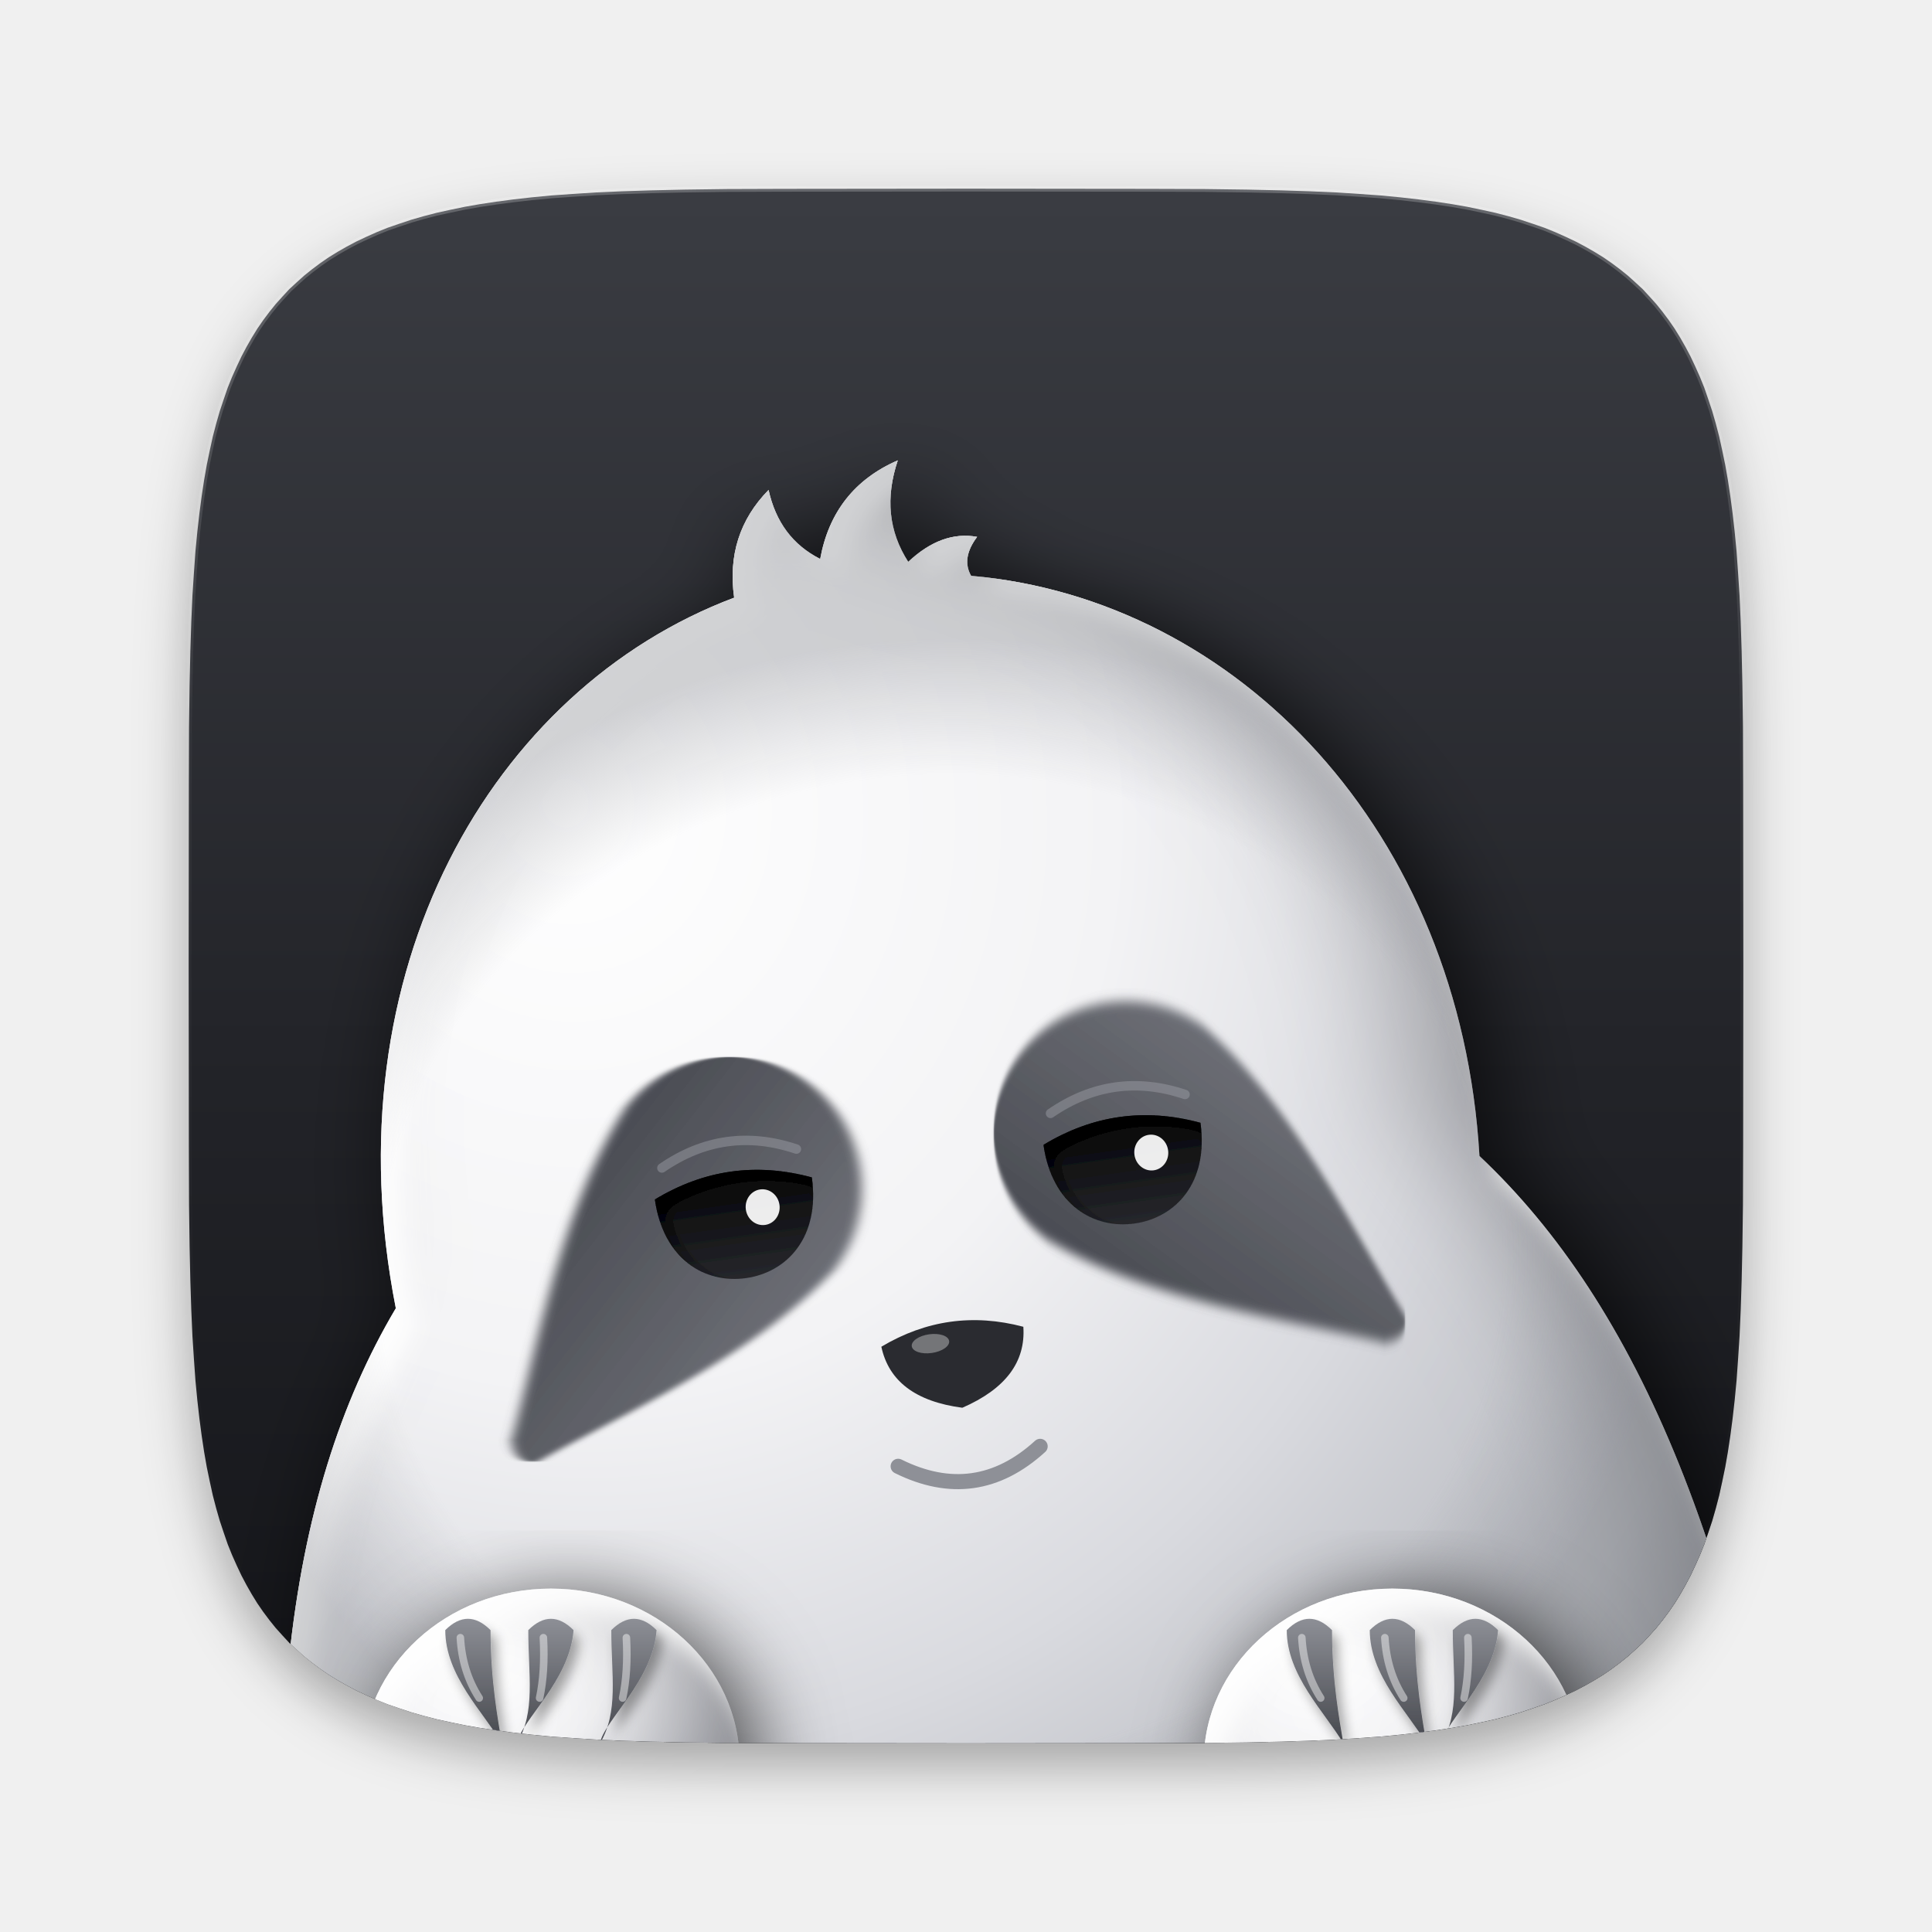
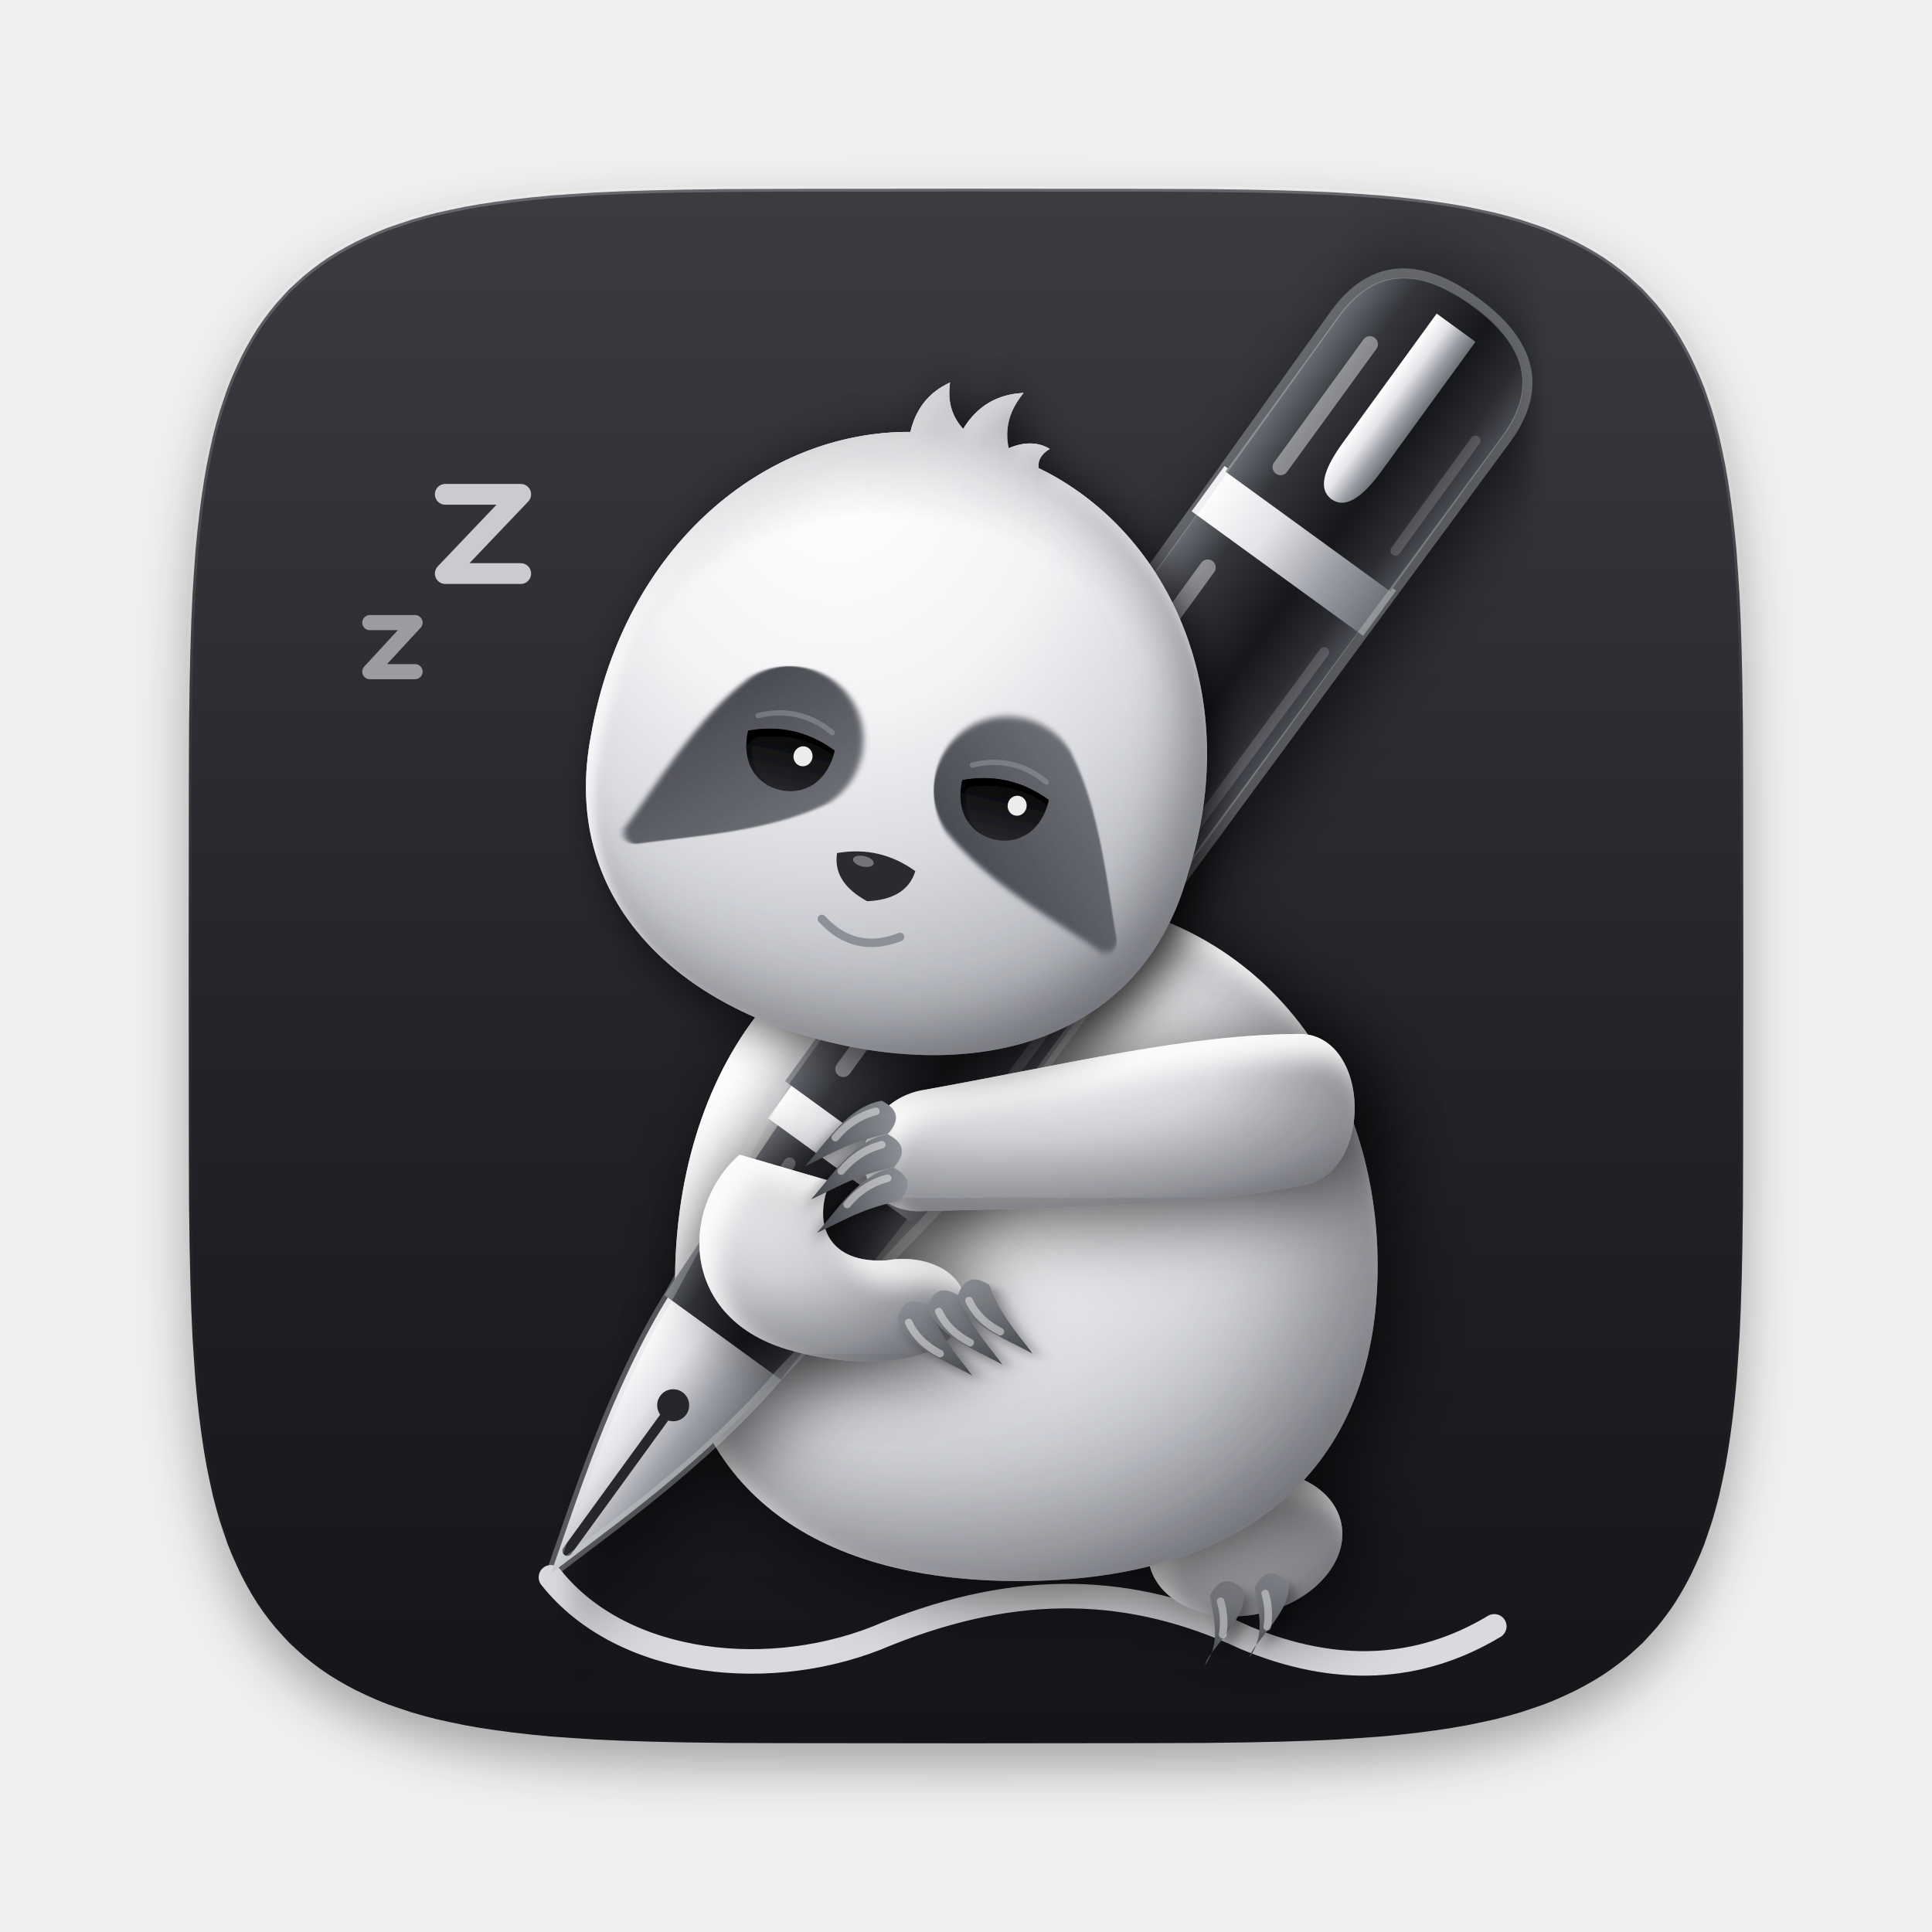
<svg xmlns="http://www.w3.org/2000/svg" viewBox="0 0 1024 1024" width="1024" height="1024">
  <defs>
+     <filter id="tileDrop" x="-10%" y="-10%" width="120%" height="125%">
+       <feGaussianBlur stdDeviation="14" />
+     </filter>
    <path id="squircle" d="M924.0 512.0 L923.9 608.0 L923.8 638.6 L923.5 660.9 L923.1 679.0 L922.6 694.5 L922.0 708.2 L921.2 720.5 L920.4 731.8 L919.4 742.2 L918.3 751.9 L917.1 761.0 L915.8 769.6 L914.4 777.6 L912.8 785.3 L911.2 792.6 L909.4 799.5 L907.5 806.1 L905.4 812.4 L903.3 818.5 L901.0 824.2 L898.5 829.8 L896.0 835.1 L893.3 840.2 L890.5 845.1 L887.6 849.8 L884.5 854.3 L881.2 858.7 L877.9 862.8 L874.3 866.8 L870.7 870.7 L866.8 874.3 L862.8 877.9 L858.7 881.2 L854.3 884.5 L849.8 887.6 L845.1 890.5 L840.2 893.3 L835.1 896.0 L829.8 898.5 L824.2 901.0 L818.5 903.3 L812.4 905.4 L806.1 907.5 L799.5 909.4 L792.6 911.2 L785.3 912.8 L777.6 914.4 L769.6 915.8 L761.0 917.1 L751.9 918.3 L742.2 919.4 L731.8 920.4 L720.5 921.2 L708.2 922.0 L694.5 922.6 L679.0 923.1 L660.9 923.5 L638.6 923.8 L608.0 923.9 L512.0 924.0 L416.0 923.9 L385.4 923.8 L363.1 923.5 L345.0 923.1 L329.5 922.6 L315.8 922.0 L303.5 921.2 L292.2 920.4 L281.8 919.4 L272.1 918.3 L263.0 917.1 L254.4 915.8 L246.4 914.4 L238.7 912.8 L231.4 911.2 L224.5 909.4 L217.9 907.5 L211.6 905.4 L205.5 903.3 L199.8 901.0 L194.2 898.5 L188.9 896.0 L183.8 893.3 L178.9 890.5 L174.2 887.6 L169.7 884.5 L165.3 881.2 L161.2 877.9 L157.2 874.3 L153.3 870.7 L149.7 866.8 L146.1 862.8 L142.8 858.7 L139.5 854.3 L136.4 849.8 L133.5 845.1 L130.7 840.2 L128.0 835.1 L125.5 829.8 L123.0 824.2 L120.7 818.5 L118.6 812.4 L116.5 806.1 L114.6 799.5 L112.8 792.6 L111.2 785.3 L109.6 777.6 L108.2 769.6 L106.9 761.0 L105.7 751.9 L104.6 742.2 L103.6 731.8 L102.8 720.5 L102.0 708.2 L101.4 694.5 L100.9 679.0 L100.5 660.9 L100.2 638.6 L100.1 608.0 L100.0 512.0 L100.1 416.0 L100.2 385.4 L100.5 363.1 L100.9 345.0 L101.4 329.5 L102.0 315.8 L102.8 303.5 L103.6 292.2 L104.6 281.8 L105.7 272.1 L106.9 263.0 L108.2 254.4 L109.6 246.4 L111.2 238.7 L112.8 231.4 L114.6 224.5 L116.5 217.9 L118.6 211.6 L120.7 205.5 L123.0 199.8 L125.5 194.2 L128.0 188.9 L130.7 183.8 L133.5 178.9 L136.4 174.2 L139.5 169.7 L142.8 165.3 L146.1 161.2 L149.7 157.2 L153.3 153.3 L157.2 149.7 L161.2 146.1 L165.3 142.8 L169.7 139.5 L174.2 136.4 L178.9 133.5 L183.8 130.7 L188.9 128.0 L194.2 125.5 L199.8 123.0 L205.5 120.7 L211.6 118.6 L217.9 116.5 L224.5 114.6 L231.4 112.8 L238.7 111.2 L246.4 109.6 L254.4 108.2 L263.0 106.9 L272.1 105.7 L281.8 104.6 L292.2 103.6 L303.5 102.8 L315.8 102.0 L329.5 101.4 L345.0 100.9 L363.1 100.5 L385.4 100.2 L416.0 100.1 L512.0 100.0 L608.0 100.1 L638.6 100.2 L660.9 100.5 L679.0 100.9 L694.5 101.4 L708.2 102.0 L720.5 102.8 L731.8 103.6 L742.2 104.6 L751.9 105.7 L761.0 106.9 L769.6 108.2 L777.6 109.6 L785.3 111.2 L792.6 112.8 L799.5 114.6 L806.1 116.5 L812.4 118.6 L818.5 120.7 L824.2 123.0 L829.8 125.5 L835.1 128.0 L840.2 130.7 L845.1 133.5 L849.8 136.4 L854.3 139.5 L858.7 142.8 L862.8 146.1 L866.8 149.7 L870.7 153.3 L874.3 157.2 L877.9 161.2 L881.2 165.3 L884.5 169.7 L887.6 174.2 L890.5 178.9 L893.3 183.8 L896.0 188.9 L898.5 194.2 L901.0 199.8 L903.3 205.5 L905.4 211.6 L907.5 217.9 L909.4 224.5 L911.2 231.4 L912.8 238.7 L914.4 246.4 L915.8 254.4 L917.1 263.0 L918.3 272.1 L919.4 281.8 L920.4 292.2 L921.2 303.5 L922.0 315.8 L922.6 329.5 L923.1 345.0 L923.5 363.1 L923.8 385.4 L923.9 416.0 Z" />
    <clipPath id="clip">
      <use href="#squircle" />
    </clipPath>
    <linearGradient id="bg" x1="0" y1="0" x2="0" y2="1">
      <stop offset="0" stop-color="#3a3c42" />
      <stop offset="0.55" stop-color="#232429" />
      <stop offset="1" stop-color="#141519" />
    </linearGradient>
    <linearGradient id="rim" x1="0" y1="0" x2="0" y2="1">
      <stop offset="0" stop-color="#fff" stop-opacity="0.22" />
      <stop offset="0.35" stop-color="#fff" stop-opacity="0.04" />
      <stop offset="1" stop-color="#fff" stop-opacity="0" />
    </linearGradient>
    <radialGradient id="body" cx="0.30" cy="0.18" r="0.95">
      <stop offset="0" stop-color="#ffffff" />
      <stop offset="0.38" stop-color="#f3f3f5" />
      <stop offset="0.62" stop-color="#d9dadf" />
      <stop offset="0.86" stop-color="#b4b6bc" />
      <stop offset="1" stop-color="#8a8c93" />
    </radialGradient>
    <linearGradient id="eye" x1="0" y1="0" x2="0" y2="1">
      <stop offset="0" stop-color="#050506" />
      <stop offset="1" stop-color="#26272c" />
    </linearGradient>
-     <linearGradient id="patch" x1="0" y1="0" x2="0" y2="1">
-       <stop offset="0" stop-color="#6c6e75" />
-       <stop offset="1" stop-color="#4a4c53" />
-     </linearGradient>
-     <linearGradient id="claw" x1="0" y1="0" x2="0" y2="1">
-       <stop offset="0" stop-color="#8d8f96" />
-       <stop offset="1" stop-color="#45474d" />
-     </linearGradient>
-     <radialGradient id="ring" cx="0.5" cy="0.5" r="0.5">
-       <stop offset="0.47" stop-color="#8e9097" stop-opacity="0" />
-       <stop offset="0.6" stop-color="#8e9097" stop-opacity="0.4" />
-       <stop offset="1" stop-color="#8e9097" stop-opacity="0.4" />
-     </radialGradient>
-     <clipPath id="headClip">
-       <path d="M 112 1110 C 112 880 150 742 222 652 C 212 470 318 334 452 304 Q 452 270 478 250 Q 480 276 500 290 Q 512 254 548 244 Q 534 272 546 298 Q 566 284 584 290 Q 574 300 578 310 C 716 342 816 480 802 652 C 874 742 912 880 912 1110 Z" />
-     </clipPath>
    <filter id="sculpt" x="-20%" y="-20%" width="140%" height="140%">
      <feGaussianBlur in="SourceAlpha" stdDeviation="30" result="b1" />
      <feOffset in="b1" dx="-34" dy="-26" result="o1" />
      <feComposite in="SourceAlpha" in2="o1" operator="out" result="edge1" />
      <feFlood flood-color="#3e4047" flood-opacity="0.55" />
      <feComposite in2="edge1" operator="in" result="shade" />
      <feGaussianBlur in="SourceAlpha" stdDeviation="6" result="b2" />
      <feOffset in="b2" dx="10" dy="12" result="o2" />
      <feComposite in="SourceAlpha" in2="o2" operator="out" result="edge2" />
      <feFlood flood-color="#ffffff" flood-opacity="0.9" />
      <feComposite in2="edge2" operator="in" result="shine" />
      <feMerge>
        <feMergeNode in="SourceGraphic" />
        <feMergeNode in="shade" />
        <feMergeNode in="shine" />
      </feMerge>
    </filter>
    <filter id="cast" x="-20%" y="-20%" width="140%" height="140%">
      <feGaussianBlur in="SourceAlpha" stdDeviation="22" />
      <feOffset dx="10" dy="6" />
      <feComponentTransfer>
        <feFuncA type="linear" slope="0.7" />
      </feComponentTransfer>
    </filter>
    <filter id="eyeInset" x="-30%" y="-30%" width="160%" height="160%">
      <feGaussianBlur in="SourceAlpha" stdDeviation="5" result="b" />
      <feOffset in="b" dx="4" dy="7" result="o" />
      <feComposite in="SourceAlpha" in2="o" operator="out" result="e" />
      <feFlood flood-color="#000" flood-opacity="0.9" />
      <feComposite in2="e" operator="in" result="s" />
      <feMerge>
        <feMergeNode in="SourceGraphic" />
        <feMergeNode in="s" />
      </feMerge>
    </filter>
+     <filter id="soft" x="-30%" y="-30%" width="160%" height="160%">
+       <feGaussianBlur stdDeviation="14" />
+     </filter>
+     <filter id="cast2" x="-80%" y="-80%" width="260%" height="260%">
+       <feGaussianBlur in="SourceAlpha" stdDeviation="22" />
+       <feOffset dx="10" dy="6" />
+       <feComponentTransfer>
+         <feFuncA type="linear" slope="0.7" />
+       </feComponentTransfer>
+     </filter>
+     <linearGradient id="patch" x1="0" y1="0" x2="0" y2="1">
+       <stop offset="0" stop-color="#6c6e75" />
+       <stop offset="1" stop-color="#4a4c53" />
+     </linearGradient>
    <filter id="patchSoft" x="-10%" y="-10%" width="120%" height="120%">
      <feGaussianBlur stdDeviation="2.2" />
    </filter>
+     <radialGradient id="ring" cx="0.5" cy="0.5" r="0.5">
+       <stop offset="0.5" stop-color="#8e9097" stop-opacity="0" />
+       <stop offset="0.66" stop-color="#8e9097" stop-opacity="0.38" />
+       <stop offset="1" stop-color="#8e9097" stop-opacity="0.38" />
+     </radialGradient>
+     <linearGradient id="claw" x1="0" y1="0" x2="0" y2="1">
+       <stop offset="0" stop-color="#8d8f96" />
+       <stop offset="1" stop-color="#45474d" />
+     </linearGradient>
    <filter id="clawDrop" x="-40%" y="-20%" width="180%" height="150%">
      <feDropShadow dx="3" dy="5" stdDeviation="3" flood-color="#000" flood-opacity="0.35" />
    </filter>
-     <filter id="tileDrop" x="-10%" y="-10%" width="120%" height="125%">
-       <feGaussianBlur stdDeviation="14" />
-     </filter>
+     <clipPath id="sHead">
+       <path d="M 222 652 C 212 470 318 334 452 304 Q 452 270 478 250 Q 480 276 500 290 Q 512 254 548 244 Q 534 272 546 298 Q 566 284 584 290 Q 574 300 578 310 C 716 342 816 480 802 652 C 796 806 670 884 512 884 C 354 884 228 806 222 652 Z" />
+     </clipPath>
+     <radialGradient id="fur" cx="0.30" cy="0.18" r="0.95">
+       <stop offset="0" stop-color="#f6f6f8" />
+       <stop offset="0.45" stop-color="#e2e3e7" />
+       <stop offset="0.8" stop-color="#b9bbc1" />
+       <stop offset="1" stop-color="#8f9198" />
+     </radialGradient>
+     <linearGradient id="steel" x1="0" y1="0" x2="1" y2="0.25">
+       <stop offset="0" stop-color="#f7f8fa" />
+       <stop offset="0.5" stop-color="#dcdee3" />
+       <stop offset="1" stop-color="#a7aab1" />
+     </linearGradient>
+     <linearGradient id="lacquer" x1="0" y1="0" x2="1" y2="0">
+       <stop offset="0" stop-color="#6a6c73" />
+       <stop offset="0.22" stop-color="#34363c" />
+       <stop offset="0.62" stop-color="#16171a" />
+       <stop offset="0.86" stop-color="#2c2d32" />
+       <stop offset="1" stop-color="#4a4c53" />
+     </linearGradient>
+     <linearGradient id="silver" x1="0" y1="0" x2="1" y2="0">
+       <stop offset="0" stop-color="#ffffff" />
+       <stop offset="0.35" stop-color="#e3e4e8" />
+       <stop offset="0.7" stop-color="#9c9ea5" />
+       <stop offset="1" stop-color="#6e7077" />
+     </linearGradient>
  </defs>
  <use class="tile-shadow" href="#squircle" fill="#000" opacity="0.32" transform="translate(0 12)" filter="url(#tileDrop)" />
  <use href="#squircle" fill="url(#bg)" />
  <g clip-path="url(#clip)">
-     <g transform="rotate(-8 512 760)">
-       <path d="M 112 1110 C 112 880 150 742 222 652 C 212 470 318 334 452 304 Q 452 270 478 250 Q 480 276 500 290 Q 512 254 548 244 Q 534 272 546 298 Q 566 284 584 290 Q 574 300 578 310 C 716 342 816 480 802 652 C 874 742 912 880 912 1110 Z" fill="#000" filter="url(#cast)" />
+     <path d="M 292 836 C 330 884 410 892 470 866 C 540 838 600 840 660 868 C 708 888 752 886 792 862" stroke="#e9eaee" stroke-width="13" stroke-linecap="round" fill="none" opacity="0.92" />
+     <g fill="#000" filter="url(#cast2)">
+       <ellipse cx="660" cy="818" rx="52" ry="38" transform="rotate(-12 660 818)" />
+     </g>
+     <g filter="url(#sculpt)">
+       <g fill="url(#fur)">
+         <ellipse cx="660" cy="818" rx="52" ry="38" transform="rotate(-12 660 818)" />
+       </g>
+     </g>
+     <path d="M -9.0 0 Q 0 -12 9.0 0 C 9.0 16.2 -16.0 28.8 -18 36 C -8 25.9 -9.0 14.4 -9.0 0 Z" transform="translate(650.1823 844.0838) rotate(-10)" fill="url(#claw)" filter="url(#clawDrop)" />
+     <path d="M -4 4 Q -3 13.3 -6 21.6" transform="translate(650.1823 844.0838) rotate(-10)" stroke="#fff" stroke-opacity="0.45" stroke-width="4" stroke-linecap="round" fill="none" />
+     <path d="M -9.0 0 Q 0 -12 9.0 0 C 9.0 16.2 -16.0 28.8 -18 36 C -8 25.9 -9.0 14.4 -9.0 0 Z" transform="translate(673.8177 839.9162) rotate(-10)" fill="url(#claw)" filter="url(#clawDrop)" />
+     <path d="M -4 4 Q -3 13.3 -6 21.6" transform="translate(673.8177 839.9162) rotate(-10)" stroke="#fff" stroke-opacity="0.45" stroke-width="4" stroke-linecap="round" fill="none" />
+     <g fill="#000" filter="url(#cast2)">
+       <path d="M 540 474 C 672 474 734 578 730 680 C 726 788 650 838 540 838 C 430 838 362 788 358 690 C 354 584 408 474 540 474 Z" />
+     </g>
+     <g filter="url(#sculpt)">
+       <g fill="url(#body)">
+         <path d="M 540 474 C 672 474 734 578 730 680 C 726 788 650 838 540 838 C 430 838 362 788 358 690 C 354 584 408 474 540 474 Z" />
+       </g>
+     </g>
+     <g transform="translate(292 834) rotate(36) scale(1.06)">
+       <g fill="#000" filter="url(#cast2)">
+         <path d="M 0 0 C 10 -34 30 -92 34 -148 L 50 -268 L 53 -740 Q 53 -786 0 -786 Q -53 -786 -53 -740 L -50 -268 L -34 -148 C -30 -92 -10 -34 0 0 Z" />
+       </g>
+       <path d="M 0 0 C 10 -34 30 -92 34 -148 L -34 -148 C -30 -92 -10 -34 0 0 Z" fill="url(#silver)" />
+       <path d="M -36 -146 L 36 -146 L 40 -250 L -40 -250 Z" fill="url(#lacquer)" />
+       <path d="M -46 -248 L 46 -248 L 46 -270 L -46 -270 Z" fill="url(#silver)" />
+       <path d="M -50 -268 L 50 -268 L 50 -620 L -50 -620 Z" fill="url(#lacquer)" />
+       <path d="M -53 -618 L 53 -618 L 53 -646 L -53 -646 Z" fill="url(#silver)" />
+       <path d="M -51 -644 L 51 -644 L 51 -740 Q 51 -784 0 -784 Q -51 -784 -51 -740 Z" fill="url(#lacquer)" />
+       <path d="M -12 -770 L 12 -770 L 12 -690 Q 12 -664 0 -664 Q -12 -664 -12 -690 Z" fill="url(#silver)" />
+       <path d="M 0 -14 L 0 -100" stroke="#26272c" stroke-width="5" stroke-linecap="round" />
+       <circle cx="0" cy="-104" r="8" fill="#26272c" />
+       <path d="M -30 -290 L -30 -600 M -30 -662 L -30 -738" stroke="#fff" stroke-opacity="0.42" stroke-width="8" stroke-linecap="round" />
+       <path d="M -22 -170 L -24 -236" stroke="#fff" stroke-opacity="0.3" stroke-width="6" stroke-linecap="round" />
+       <path d="M 0 0 C 10 -34 30 -92 34 -148 L 50 -268 L 53 -740 Q 53 -786 0 -786 Q -53 -786 -53 -740 L -50 -268 L -34 -148 C -30 -92 -10 -34 0 0 Z" fill="none" stroke="#d4d6db" stroke-opacity="0.34" stroke-width="5" stroke-linejoin="round" />
+       <path d="M 40 -290 L 42 -600 M 41 -662 L 41 -730" stroke="#fff" stroke-opacity="0.16" stroke-width="5" stroke-linecap="round" />
+     </g>
+     <g fill="#000" filter="url(#cast2)">
+       <path d="M 392 612 C 360 640 360 700 420 716 C 456 726 500 724 510 700 C 518 676 492 664 470 668 C 440 670 430 650 440 626 Z" />
+     </g>
+     <g filter="url(#sculpt)">
+       <g fill="url(#fur)">
+         <path d="M 392 612 C 360 640 360 700 420 716 C 456 726 500 724 510 700 C 518 676 492 664 470 668 C 440 670 430 650 440 626 Z" />
+       </g>
+     </g>
+     <path d="M -9.0 0 Q 0 -12 9.0 0 C 9.0 18.9 16.0 33.6 18 42 C 8 30.2 -9.0 16.8 -9.0 0 Z" transform="translate(484.0252 695.8143) rotate(-20)" fill="url(#claw)" filter="url(#clawDrop)" />
+     <path d="M -4 4 Q -3 15.5 6 25.2" transform="translate(484.0252 695.8143) rotate(-20)" stroke="#fff" stroke-opacity="0.45" stroke-width="4" stroke-linecap="round" fill="none" />
+     <path d="M -9.0 0 Q 0 -12 9.0 0 C 9.0 18.9 16.0 33.6 18 42 C 8 30.2 -9.0 16.8 -9.0 0 Z" transform="translate(500.0 690.0) rotate(-20)" fill="url(#claw)" filter="url(#clawDrop)" />
+     <path d="M -4 4 Q -3 15.5 6 25.2" transform="translate(500.0 690.0) rotate(-20)" stroke="#fff" stroke-opacity="0.45" stroke-width="4" stroke-linecap="round" fill="none" />
+     <path d="M -9.0 0 Q 0 -12 9.0 0 C 9.0 18.9 16.0 33.6 18 42 C 8 30.2 -9.0 16.8 -9.0 0 Z" transform="translate(515.9748 684.1857) rotate(-20)" fill="url(#claw)" filter="url(#clawDrop)" />
+     <path d="M -4 4 Q -3 15.5 6 25.2" transform="translate(515.9748 684.1857) rotate(-20)" stroke="#fff" stroke-opacity="0.45" stroke-width="4" stroke-linecap="round" fill="none" />
+     <g fill="#000" filter="url(#cast2)">
+       <path d="M 690 548 C 630 548 566 564 488 578 C 450 586 446 640 486 642 C 566 640 632 640 692 628 C 728 620 726 550 690 548 Z" />
+     </g>
+     <g filter="url(#sculpt)">
+       <g fill="url(#fur)">
+         <path d="M 690 548 C 630 548 566 564 488 578 C 450 586 446 640 486 642 C 566 640 632 640 692 628 C 728 620 726 550 690 548 Z" />
+       </g>
+     </g>
+     <path d="M -9.0 0 Q 0 -12 9.0 0 C 9.0 20.7 16.0 36.8 18 46 C 8 33.1 -9.0 18.4 -9.0 0 Z" transform="translate(468.8743 592.2735) rotate(80)" fill="url(#claw)" filter="url(#clawDrop)" />
+     <path d="M -4 4 Q -3 17.0 6 27.6" transform="translate(468.8743 592.2735) rotate(80)" stroke="#fff" stroke-opacity="0.45" stroke-width="4" stroke-linecap="round" fill="none" />
+     <path d="M -9.0 0 Q 0 -12 9.0 0 C 9.0 20.7 16.0 36.8 18 46 C 8 33.1 -9.0 18.4 -9.0 0 Z" transform="translate(472.0 610.0) rotate(80)" fill="url(#claw)" filter="url(#clawDrop)" />
+     <path d="M -4 4 Q -3 17.0 6 27.6" transform="translate(472.0 610.0) rotate(80)" stroke="#fff" stroke-opacity="0.45" stroke-width="4" stroke-linecap="round" fill="none" />
+     <path d="M -9.0 0 Q 0 -12 9.0 0 C 9.0 20.7 16.0 36.8 18 46 C 8 33.1 -9.0 18.4 -9.0 0 Z" transform="translate(475.1257 627.7265) rotate(80)" fill="url(#claw)" filter="url(#clawDrop)" />
+     <path d="M -4 4 Q -3 17.0 6 27.6" transform="translate(475.1257 627.7265) rotate(80)" stroke="#fff" stroke-opacity="0.45" stroke-width="4" stroke-linecap="round" fill="none" />
+     <g transform="translate(478 398) rotate(13) scale(0.56) translate(-512 -600)">
+       <g fill="#000" filter="url(#cast2)">
+         <path d="M 222 652 C 212 470 318 334 452 304 Q 452 270 478 250 Q 480 276 500 290 Q 512 254 548 244 Q 534 272 546 298 Q 566 284 584 290 Q 574 300 578 310 C 716 342 816 480 802 652 C 796 806 670 884 512 884 C 354 884 228 806 222 652 Z" />
+       </g>
      <g filter="url(#sculpt)">
-         <path d="M 112 1110 C 112 880 150 742 222 652 C 212 470 318 334 452 304 Q 452 270 478 250 Q 480 276 500 290 Q 512 254 548 244 Q 534 272 546 298 Q 566 284 584 290 Q 574 300 578 310 C 716 342 816 480 802 652 C 874 742 912 880 912 1110 Z" fill="url(#body)" />
-       </g>
-       <g clip-path="url(#headClip)">
-         <ellipse cx="512" cy="672" rx="620" ry="560" fill="url(#ring)" />
+         <g fill="url(#body)">
+           <path d="M 222 652 C 212 470 318 334 452 304 Q 452 270 478 250 Q 480 276 500 290 Q 512 254 548 244 Q 534 272 546 298 Q 566 284 584 290 Q 574 300 578 310 C 716 342 816 480 802 652 C 796 806 670 884 512 884 C 354 884 228 806 222 652 Z" />
+         </g>
+       </g>
+       <g clip-path="url(#sHead)">
+         <ellipse cx="512" cy="640" rx="560" ry="520" fill="url(#ring)" />
      </g>
      <path d="M 0 -70 C -38.6 -70 -70 -38.6 -70 0 C -70 38.6 -38.6 70 0 70 C 63.4 64.4 130.2 28.0 176.0 9.1 Q 185.8 0 176.0 -9.1 C 130.2 -28.0 63.4 -64.4 0 -70 Z" transform="translate(406 614) rotate(136)" fill="url(#patch)" filter="url(#patchSoft)" />
      <path d="M 0 -70 C -38.6 -70 -70 -38.6 -70 0 C -70 38.6 -38.6 70 0 70 C 63.4 64.4 130.2 28.0 176.0 9.1 Q 185.8 0 176.0 -9.1 C 130.2 -28.0 63.4 -64.4 0 -70 Z" transform="translate(618 614) rotate(44)" fill="url(#patch)" filter="url(#patchSoft)" />
      <g filter="url(#eyeInset)">
-         <path d="M 366 614 Q 408 596 450 614 C 450 646.0 430.0 662 408 662 C 386.0 662 366 646.0 366 614 Z" fill="url(#eye)" />
-         <path d="M 574 614 Q 616 596 658 614 C 658 646.0 638.0 662 616 662 C 594.0 662 574 646.0 574 614 Z" fill="url(#eye)" />
+         <path d="M 366 614 Q 408 596 450 614 C 450 646 430 662 408 662 C 386 662 366 646 366 614 Z" fill="url(#eye)" />
+         <path d="M 574 614 Q 616 596 658 614 C 658 646 638 662 616 662 C 594 662 574 646 574 614 Z" fill="url(#eye)" />
      </g>
      <ellipse cx="422" cy="626" rx="9" ry="9.5" fill="#fff" opacity="0.92" />
      <path d="M 372 598 Q 408 580 444 598" stroke="#9a9ca3" stroke-width="5" stroke-linecap="round" fill="none" opacity="0.5" />
      <ellipse cx="630" cy="626" rx="9" ry="9.5" fill="#fff" opacity="0.92" />
      <path d="M 580 598 Q 616 580 652 598" stroke="#9a9ca3" stroke-width="5" stroke-linecap="round" fill="none" opacity="0.5" />
      <path d="M 474 708 Q 512 692 550 708 Q 548 736 512 746 Q 476 736 474 708 Z" fill="#2a2b30" />
      <ellipse cx="500" cy="710" rx="10" ry="5" fill="#fff" opacity="0.35" />
      <path d="M 474 772 Q 512 798 550 772" stroke="#8e9097" stroke-width="8" stroke-linecap="round" fill="none" />
    </g>
-     <g filter="url(#cast)">
-       <ellipse cx="292" cy="934" rx="100" ry="92" fill="#000" />
-       <ellipse cx="738" cy="934" rx="100" ry="92" fill="#000" />
-     </g>
-     <g filter="url(#sculpt)">
-       <ellipse cx="292" cy="934" rx="100" ry="92" fill="url(#body)" />
-       <ellipse cx="738" cy="934" rx="100" ry="92" fill="url(#body)" />
-     </g>
-     <path d="M 236.0 864 Q 248 852 260.0 864 C 260.0 891.0 264.0 912.0 266.0 924 C 256.0 907.2 236.0 888.0 236.0 864 Z" fill="url(#claw)" filter="url(#clawDrop)" />
-     <path d="M 244 868 Q 245 886 254.0 900" stroke="#fff" stroke-opacity="0.45" stroke-width="4" stroke-linecap="round" fill="none" />
-     <path d="M 280.0 864 Q 292 852 304.0 864 C 302.0 891.0 276.0 912.0 274.0 924 C 284.0 907.2 280.0 888.0 280.0 864 Z" fill="url(#claw)" filter="url(#clawDrop)" />
-     <path d="M 288 868 Q 289 886 286.0 900" stroke="#fff" stroke-opacity="0.45" stroke-width="4" stroke-linecap="round" fill="none" />
-     <path d="M 324.0 864 Q 336 852 348.0 864 C 346.0 891.0 320.0 912.0 318.0 924 C 328.0 907.2 324.0 888.0 324.0 864 Z" fill="url(#claw)" filter="url(#clawDrop)" />
-     <path d="M 332 868 Q 333 886 330.0 900" stroke="#fff" stroke-opacity="0.45" stroke-width="4" stroke-linecap="round" fill="none" />
-     <path d="M 682.0 864 Q 694 852 706.0 864 C 706.0 891.0 710.0 912.0 712.0 924 C 702.0 907.2 682.0 888.0 682.0 864 Z" fill="url(#claw)" filter="url(#clawDrop)" />
-     <path d="M 690 868 Q 691 886 700.0 900" stroke="#fff" stroke-opacity="0.45" stroke-width="4" stroke-linecap="round" fill="none" />
-     <path d="M 726.0 864 Q 738 852 750.0 864 C 750.0 891.0 754.0 912.0 756.0 924 C 746.0 907.2 726.0 888.0 726.0 864 Z" fill="url(#claw)" filter="url(#clawDrop)" />
-     <path d="M 734 868 Q 735 886 744.0 900" stroke="#fff" stroke-opacity="0.45" stroke-width="4" stroke-linecap="round" fill="none" />
-     <path d="M 770.0 864 Q 782 852 794.0 864 C 792.0 891.0 766.0 912.0 764.0 924 C 774.0 907.2 770.0 888.0 770.0 864 Z" fill="url(#claw)" filter="url(#clawDrop)" />
-     <path d="M 778 868 Q 779 886 776.0 900" stroke="#fff" stroke-opacity="0.45" stroke-width="4" stroke-linecap="round" fill="none" />
+     <path d="M 236 262 L 276 262 L 236 304 L 276 304" stroke="#c9cbd0" stroke-width="11" stroke-linecap="round" stroke-linejoin="round" fill="none" />
+     <path d="M 196 330 L 220 330 L 196 356 L 220 356" stroke="#c9cbd0" stroke-width="8" stroke-linecap="round" stroke-linejoin="round" fill="none" opacity="0.7" />
  </g>
  <use href="#squircle" fill="none" stroke="url(#rim)" stroke-width="3" />
</svg>
